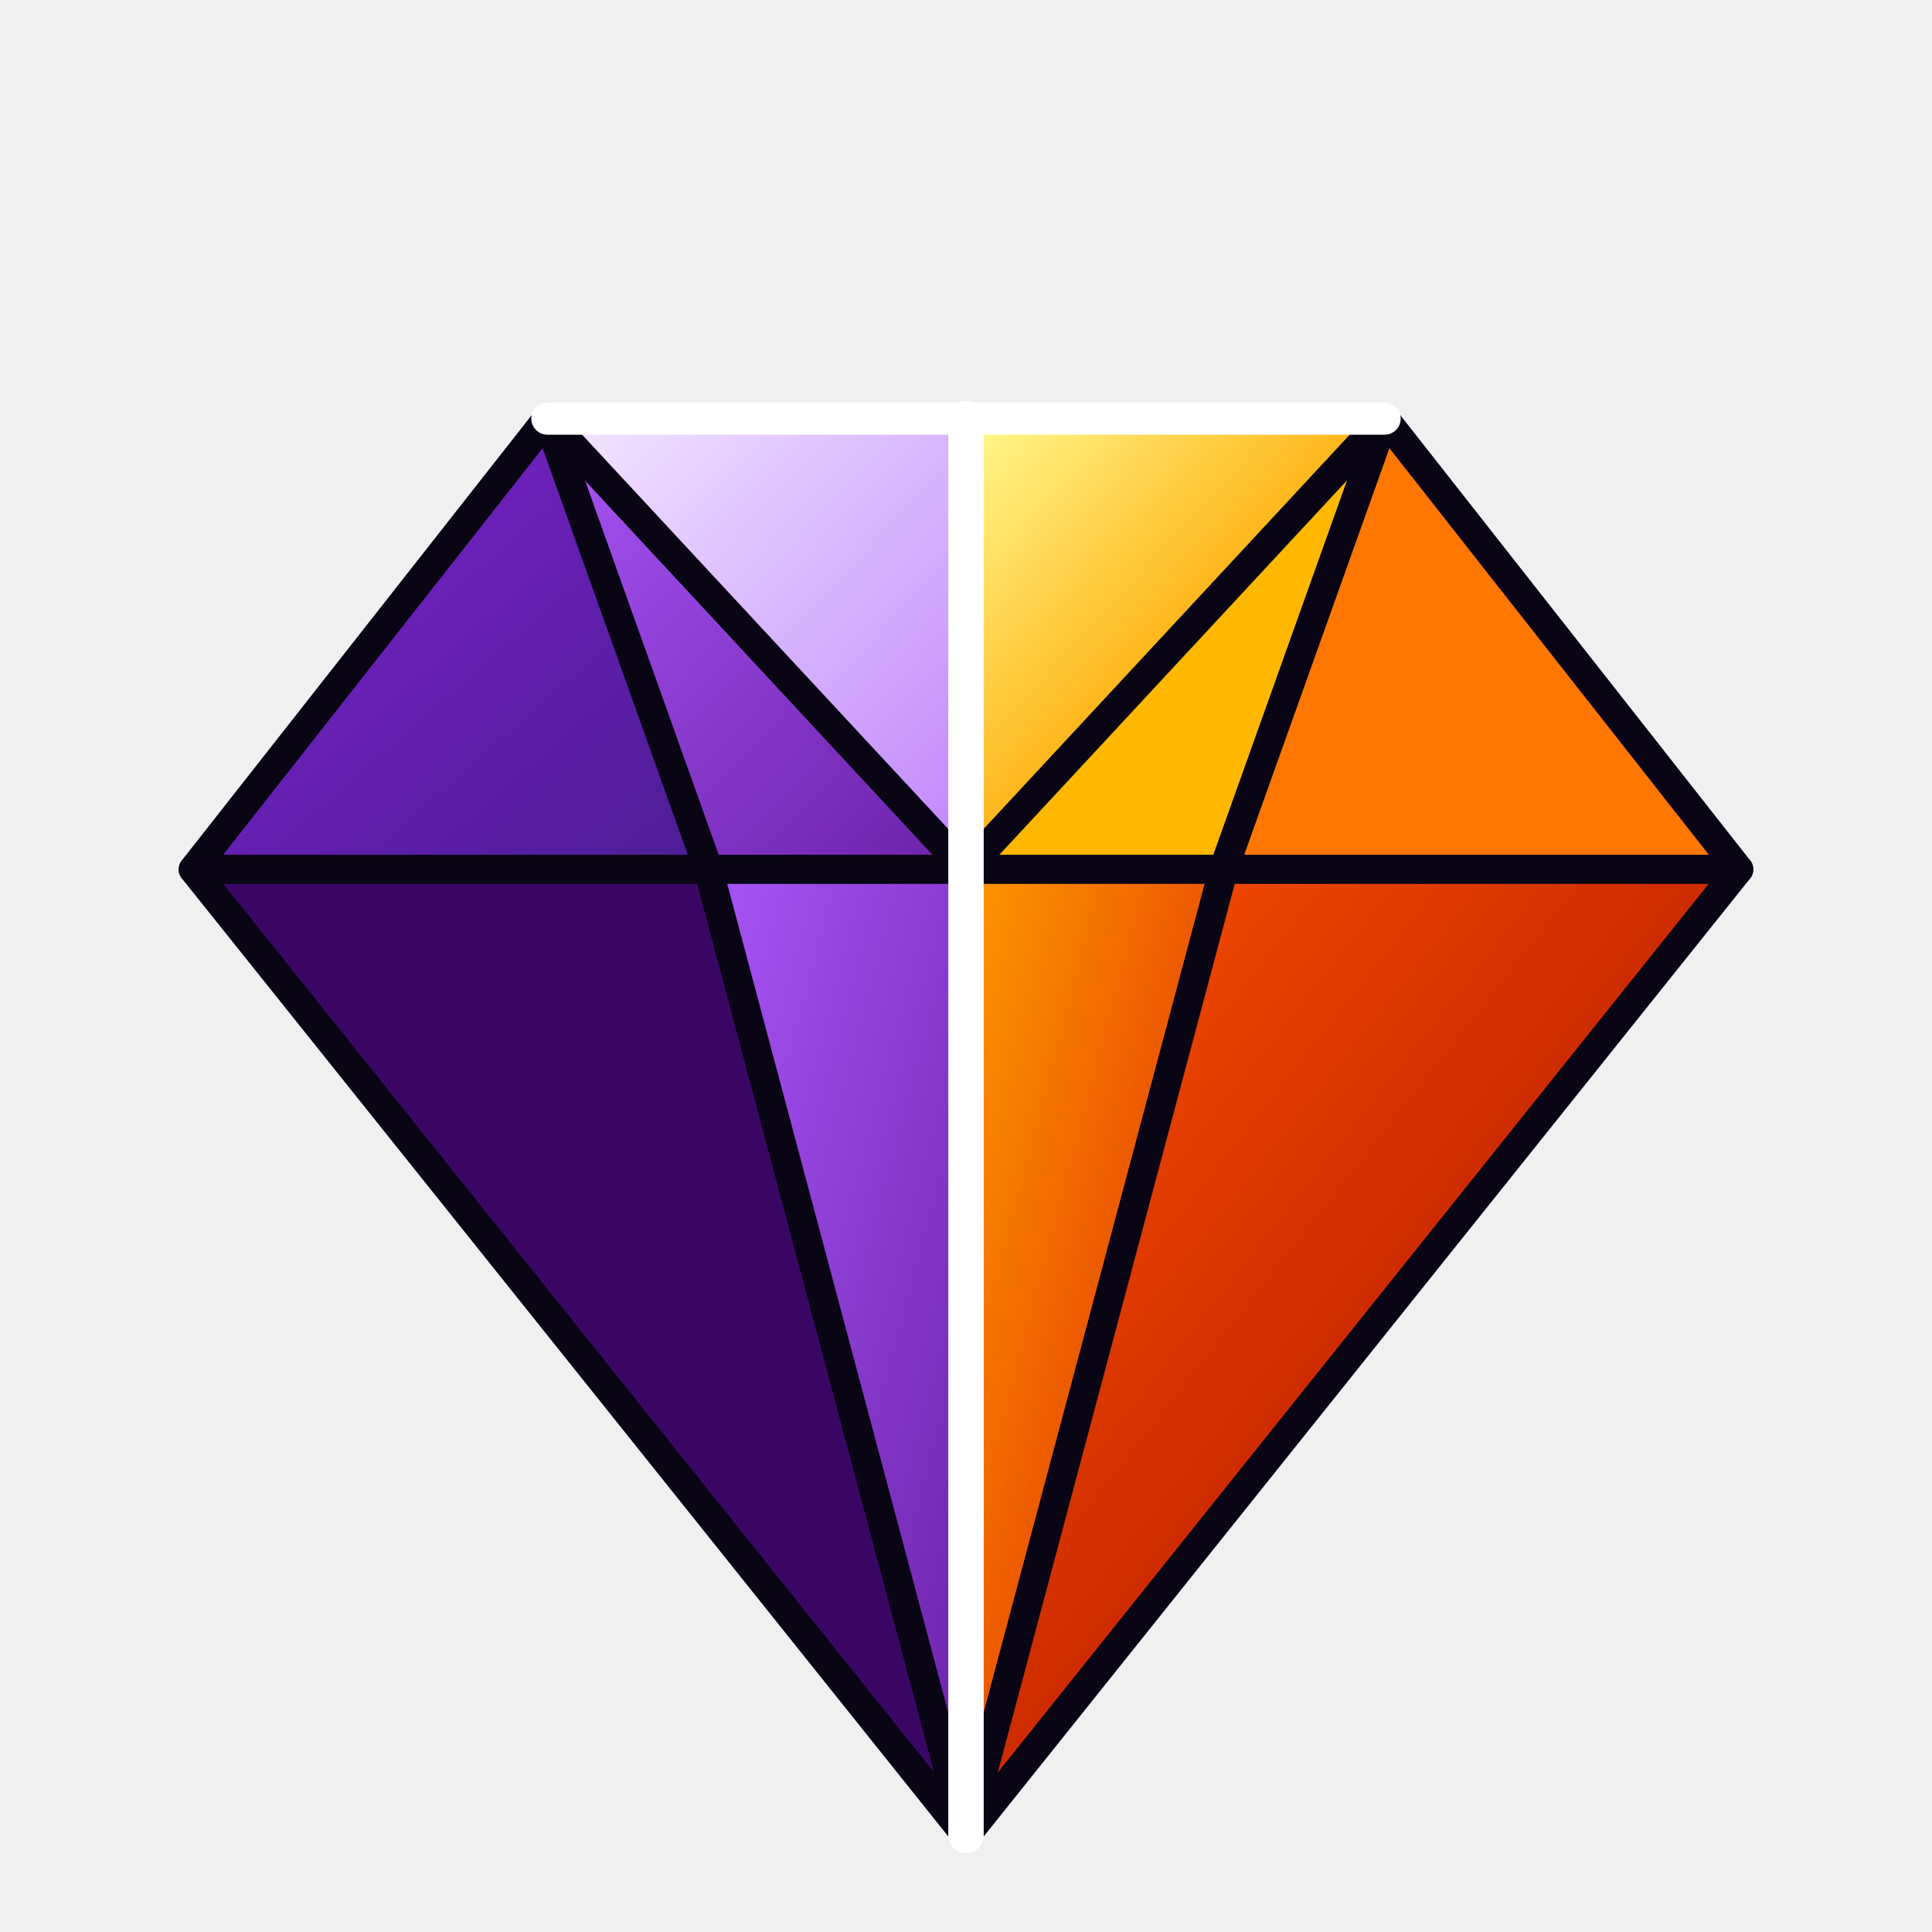
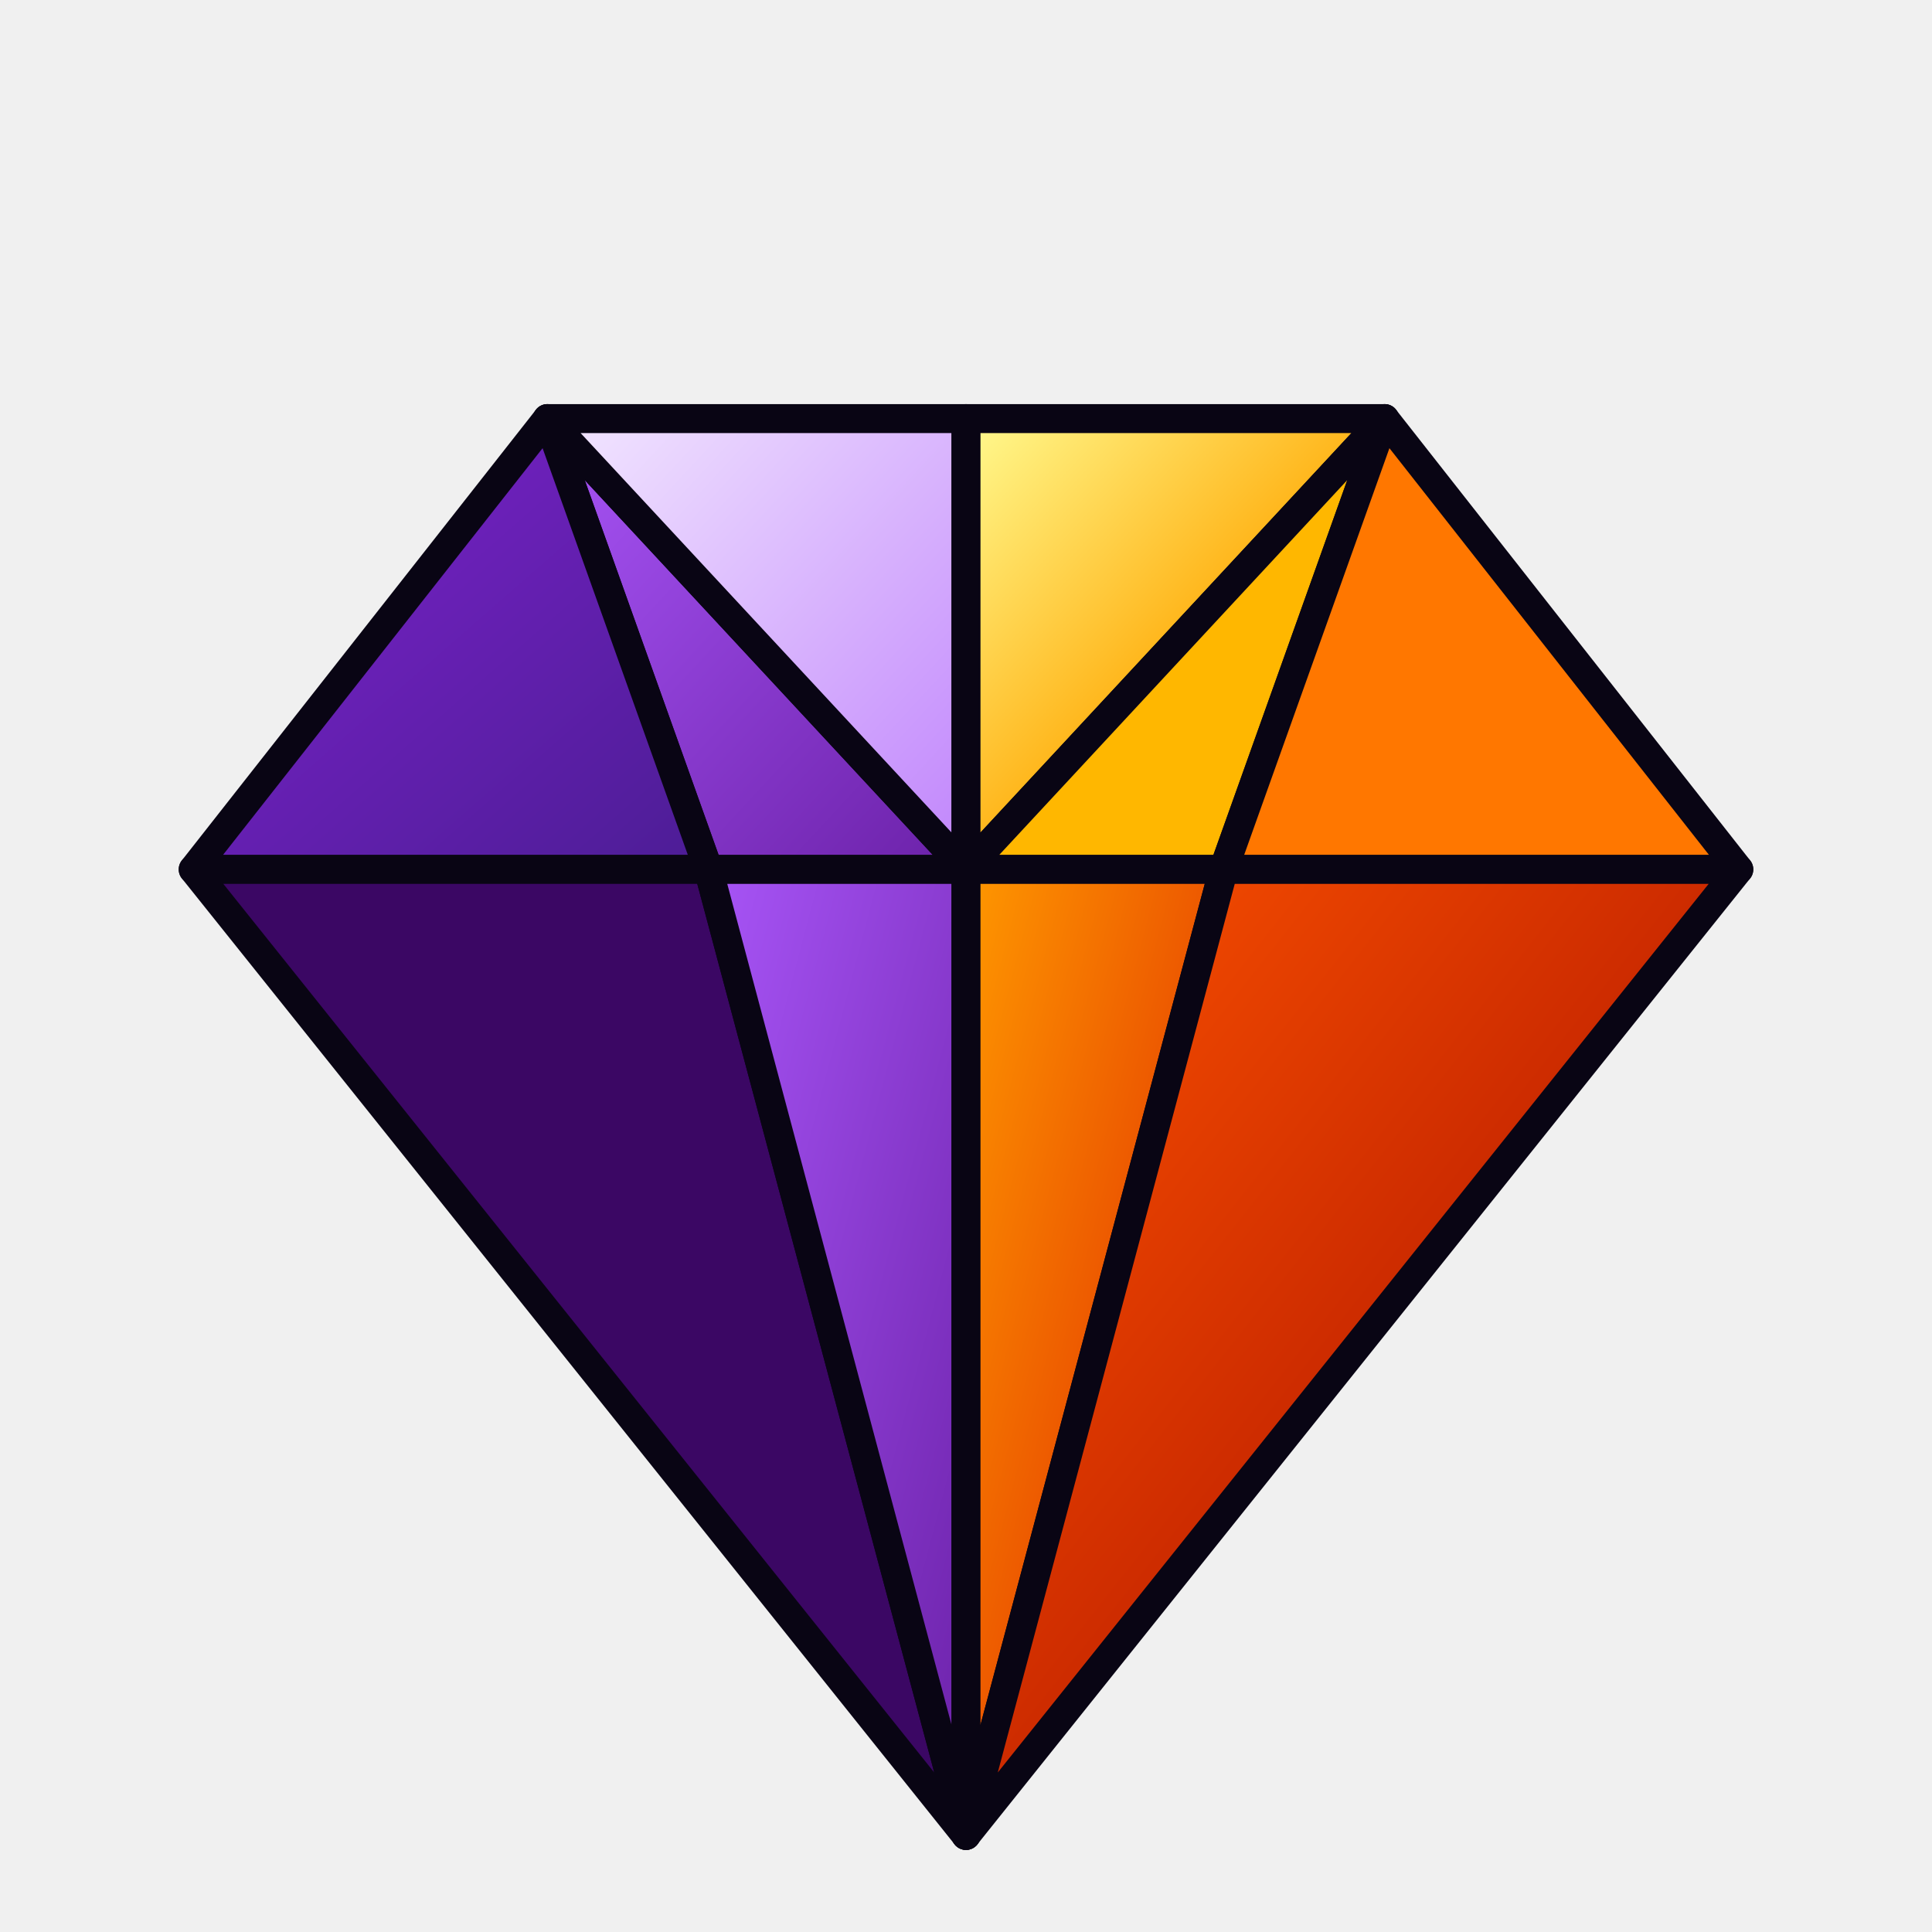
<svg xmlns="http://www.w3.org/2000/svg" viewBox="0 0 120 120" width="120" height="120" fill="none">
  <defs>
    <linearGradient id="ofLavaTable" x1="0%" y1="0%" x2="100%" y2="100%">
      <stop offset="0%" stop-color="#fffb91" />
      <stop offset="60%" stop-color="#ffa600" />
      <stop offset="100%" stop-color="#ff4500" />
    </linearGradient>
    <linearGradient id="ofLavaInner" x1="0%" y1="0%" x2="100%" y2="100%">
      <stop offset="0%" stop-color="#ff9900" />
      <stop offset="100%" stop-color="#d91400" />
    </linearGradient>
    <linearGradient id="ofLavaOuter" x1="0%" y1="0%" x2="100%" y2="100%">
      <stop offset="0%" stop-color="#ff5500" />
      <stop offset="100%" stop-color="#990000" />
    </linearGradient>
    <linearGradient id="ofObsidianTable" x1="0%" y1="0%" x2="100%" y2="100%">
      <stop offset="0%" stop-color="#f3e8ff" />
      <stop offset="100%" stop-color="#c084fc" />
    </linearGradient>
    <linearGradient id="ofObsidianInner" x1="0%" y1="0%" x2="100%" y2="100%">
      <stop offset="0%" stop-color="#a855f7" />
      <stop offset="100%" stop-color="#6b21a8" />
    </linearGradient>
    <linearGradient id="ofObsidianOuter" x1="0%" y1="0%" x2="100%" y2="100%">
      <stop offset="0%" stop-color="#7e22ce" />
      <stop offset="100%" stop-color="#4c1d95" />
    </linearGradient>
  </defs>
  <g stroke="#090514" stroke-width="1.8" stroke-linejoin="round">
    <polygon points="34,26 60,54 44,54" fill="url(#ofObsidianInner)" />
    <polygon points="34,26 12,54 44,54" fill="url(#ofObsidianOuter)" />
    <polygon points="12,54 44,54 60,114" fill="#3b0764" />
    <polygon points="44,54 60,54 60,114" fill="url(#ofObsidianInner)" />
    <polygon points="34,26 60,26 60,54" fill="url(#ofObsidianTable)" />
    <polygon points="60,26 86,26 60,54" fill="url(#ofLavaTable)" />
    <polygon points="86,26 60,54 76,54" fill="#ffb700" />
    <polygon points="86,26 76,54 108,54" fill="#ff7700" />
    <polygon points="60,54 76,54 60,114" fill="url(#ofLavaInner)" />
    <polygon points="76,54 108,54 60,114" fill="url(#ofLavaOuter)" />
  </g>
-   <line x1="60" y1="26" x2="60" y2="114" stroke="#ffffff" stroke-width="2.2" stroke-linecap="round" />
-   <line x1="34" y1="26" x2="86" y2="26" stroke="#ffffff" stroke-width="2" stroke-linecap="round" />
</svg>
